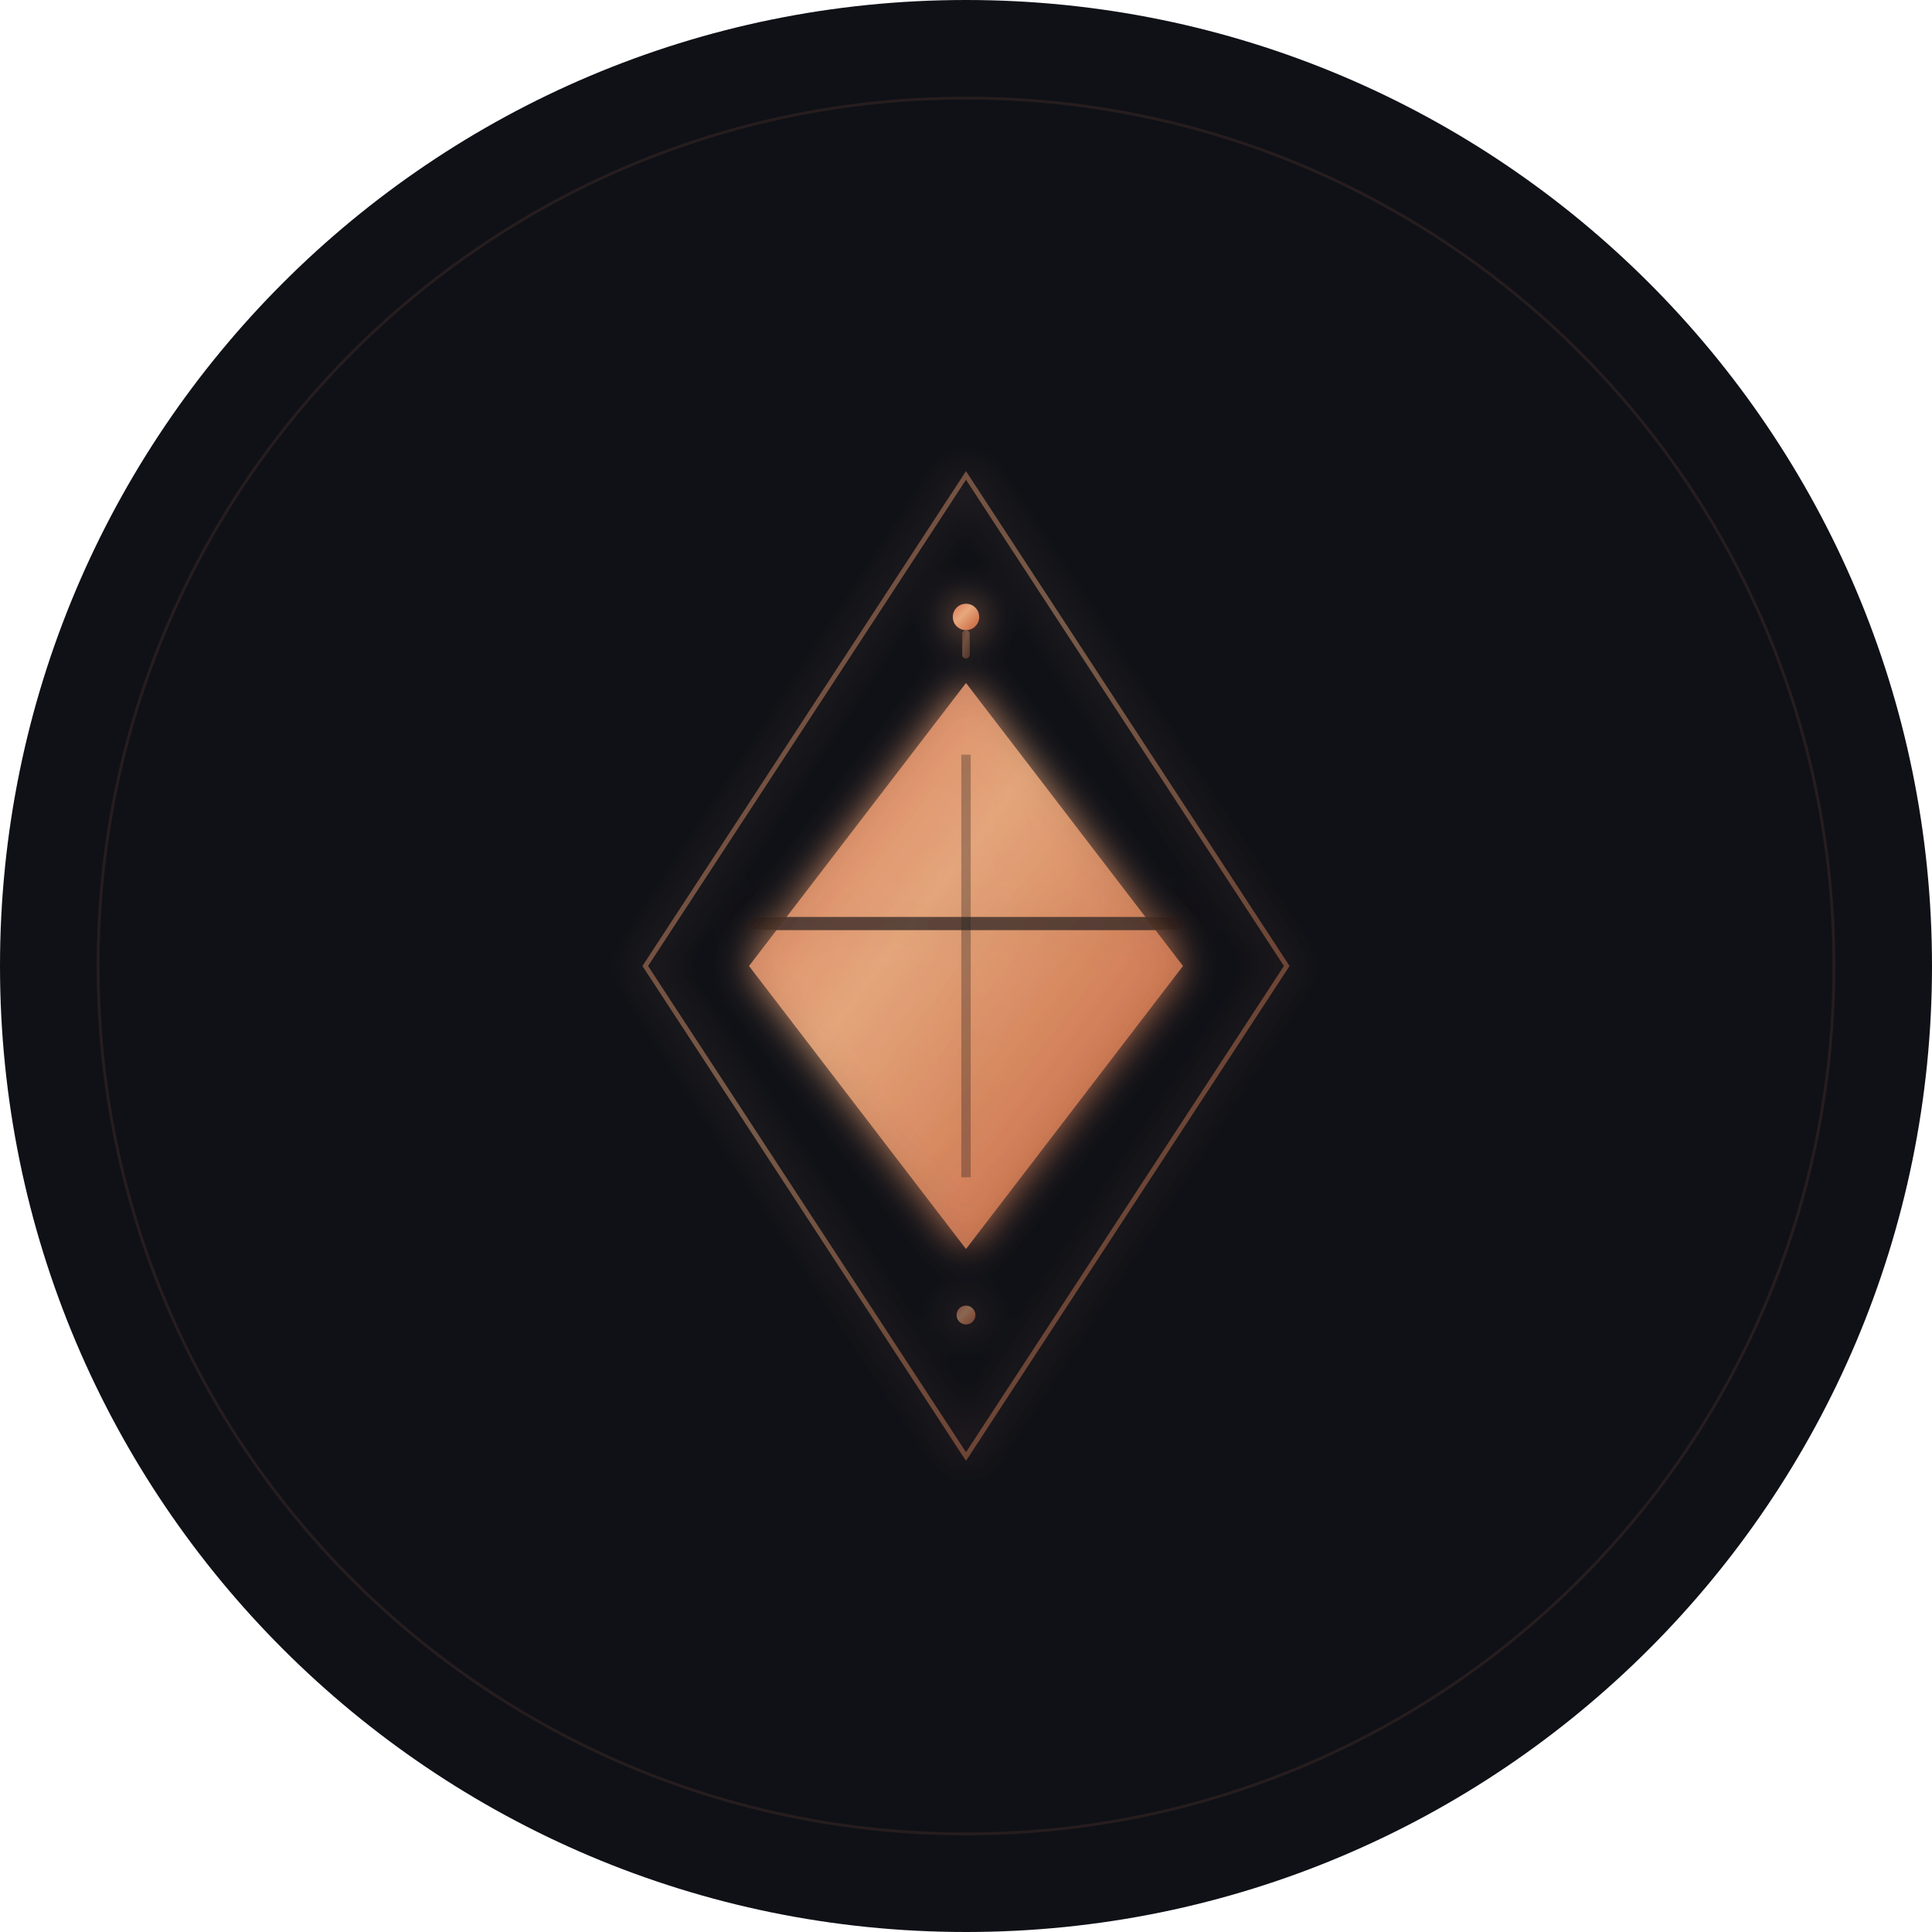
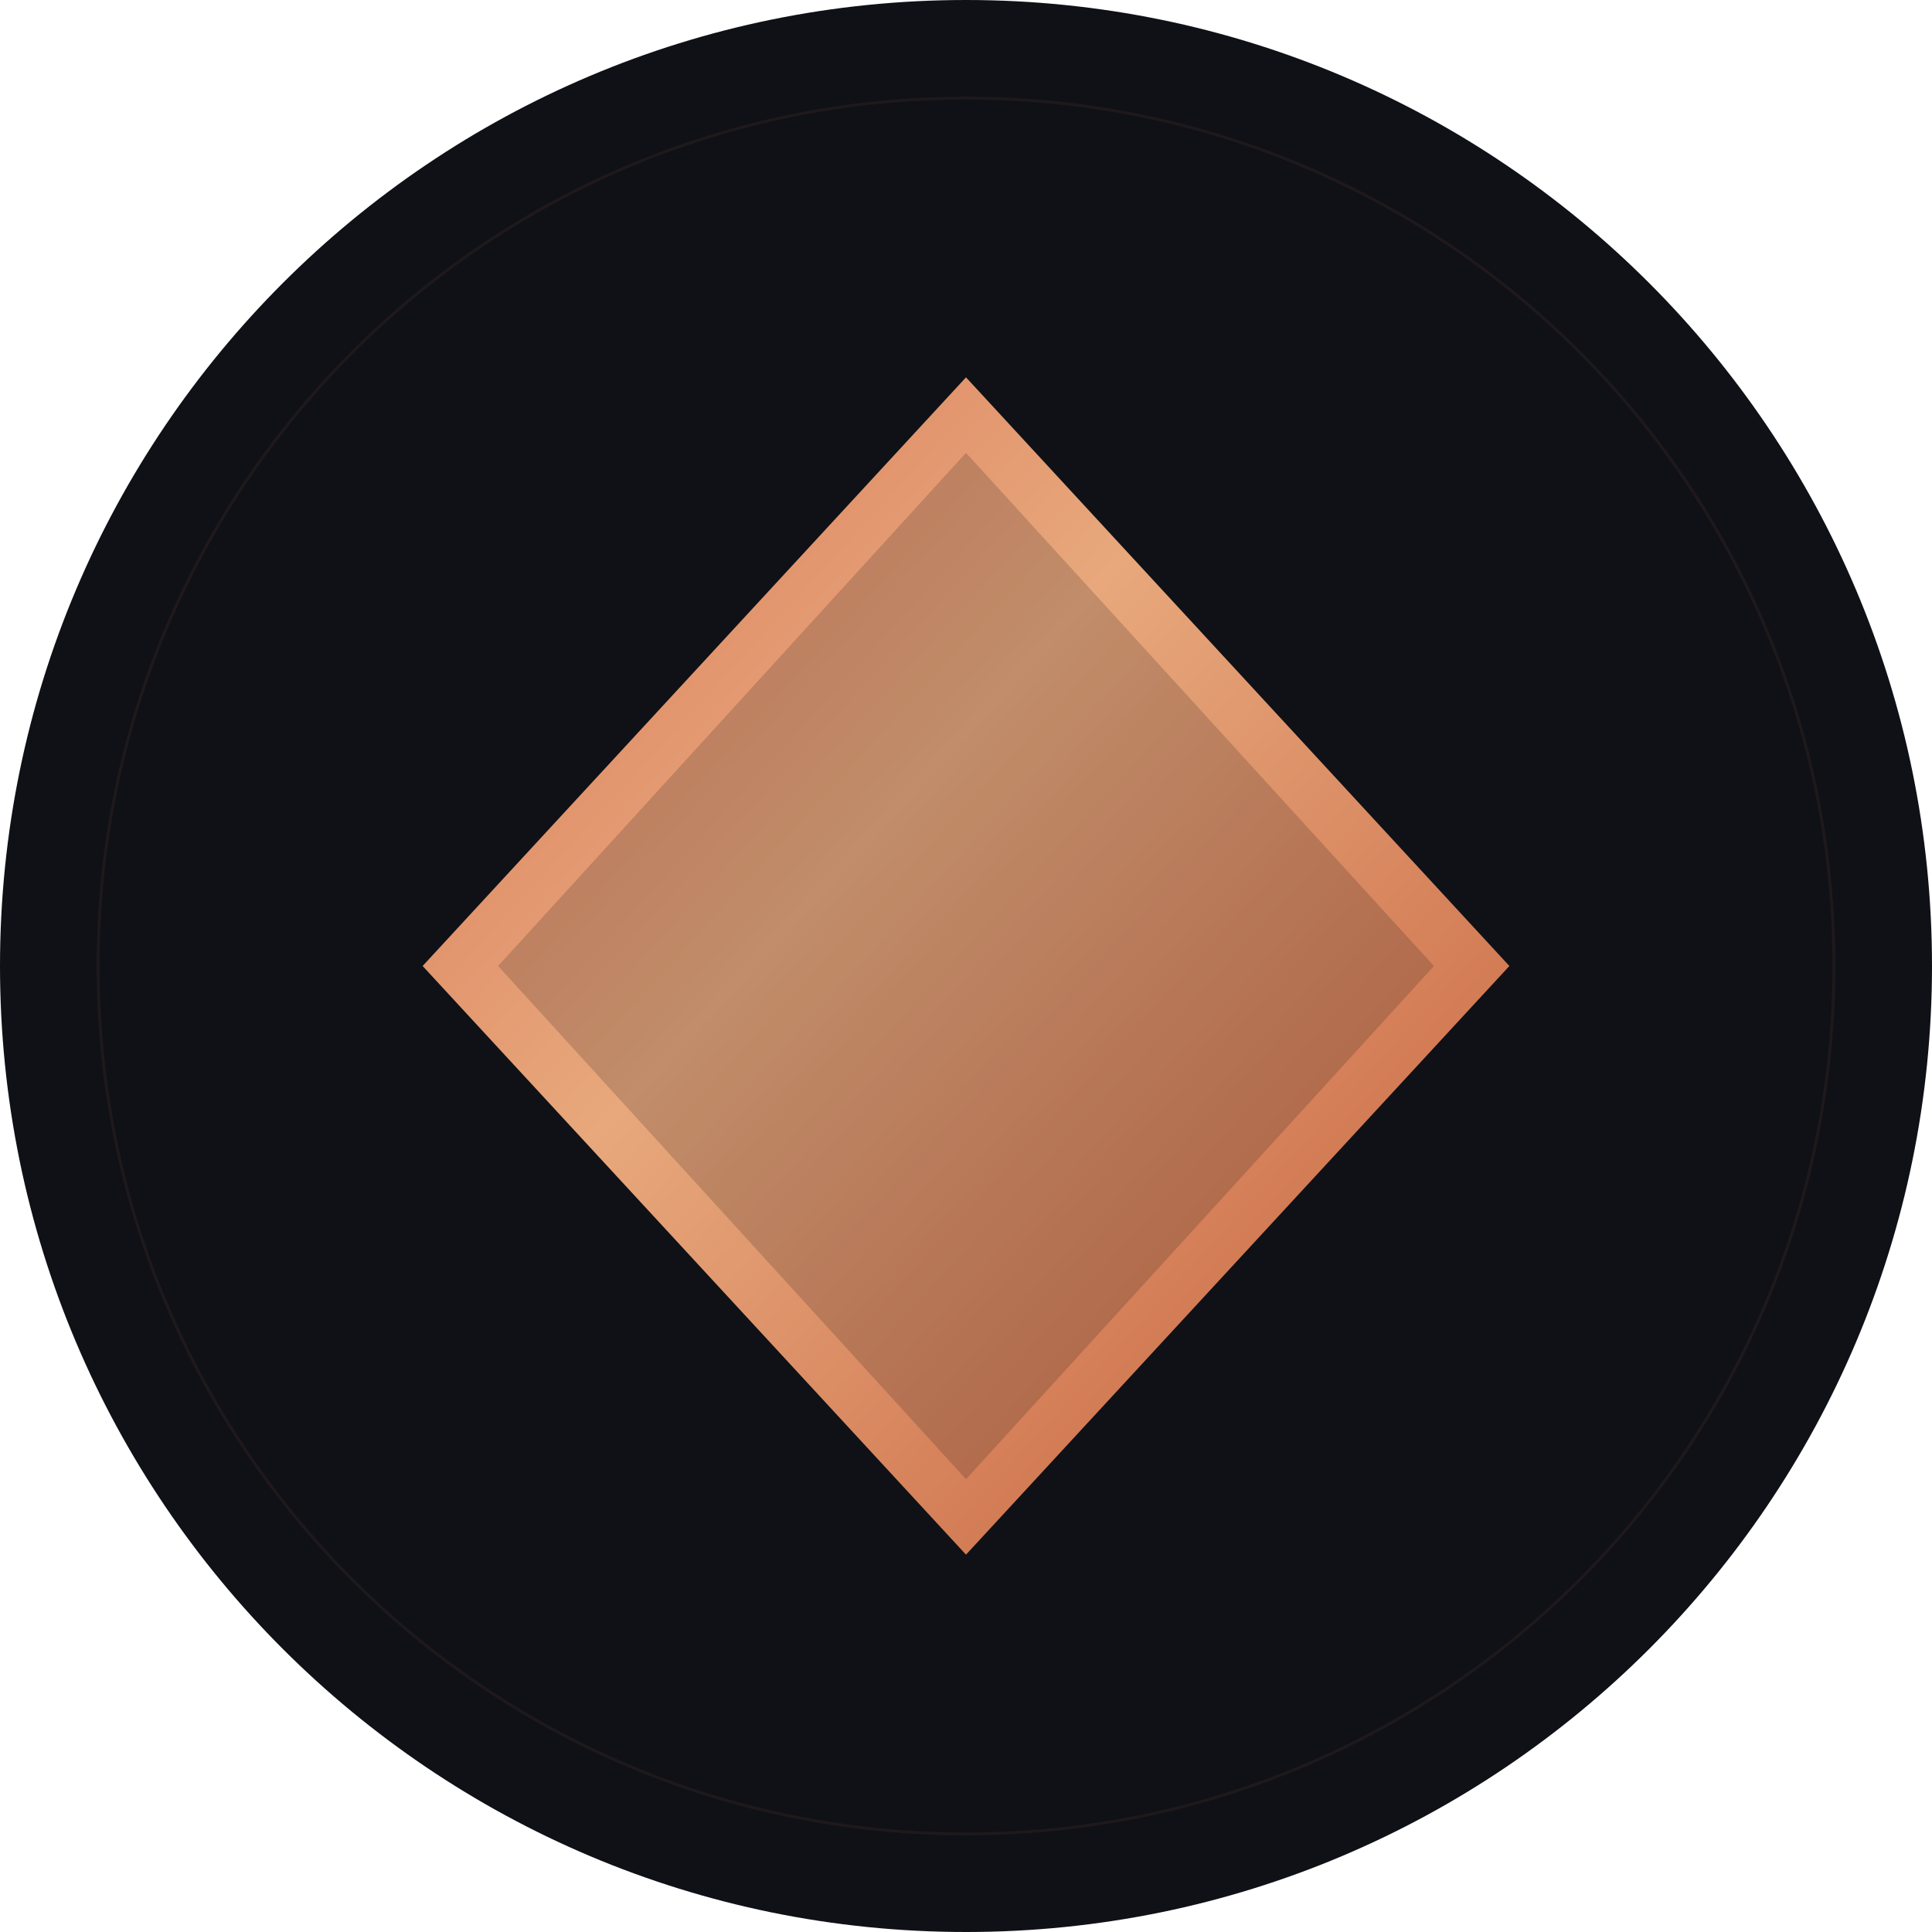
<svg xmlns="http://www.w3.org/2000/svg" width="1024" height="1024" viewBox="0 0 1024 1024" role="img" aria-label="tianxuan icon">
  <defs>
    <linearGradient id="tx-grad" x1="0%" y1="0%" x2="100%" y2="100%">
      <stop offset="0%" stop-color="#d97757" />
      <stop offset="40%" stop-color="#e8a87c" />
      <stop offset="100%" stop-color="#c45d3a" />
    </linearGradient>
-     <filter id="glow" x="-20%" y="-20%" width="140%" height="140%">
-       <feGaussianBlur stdDeviation="10" result="blur" />
-       <feMerge>
-         <feMergeNode in="blur" />
-         <feMergeNode in="SourceGraphic" />
-       </feMerge>
-     </filter>
  </defs>
  <circle cx="512" cy="512" r="512" fill="#0f1117" />
-   <circle cx="512" cy="512" r="460" fill="none" stroke="#d97757" stroke-width="1.5" opacity="0.12" />
-   <g transform="translate(512, 512)" filter="url(#glow)">
-     <polygon points="0,-260 170,0 0,260 -170,0" fill="none" stroke="url(#tx-grad)" stroke-width="2.5" opacity="0.45" />
-     <polygon points="0,-150 115,0 0,150 -115,0" fill="url(#tx-grad)" opacity="0.88" />
-     <rect x="-115" y="-26" width="230" height="7" rx="3.5" fill="#0f1117" opacity="0.65" />
-     <line x1="0" y1="-112" x2="0" y2="112" stroke="#0f1117" stroke-width="5" opacity="0.3" />
-     <circle cx="0" cy="-185" r="7" fill="url(#tx-grad)" />
-     <rect x="-2" y="-178" width="4" height="15" rx="2" fill="url(#tx-grad)" opacity="0.35" />
-     <circle cx="0" cy="185" r="5" fill="url(#tx-grad)" opacity="0.55" />
-   </g>
+   <circle cx="512" cy="512" r="460" fill="none" stroke="#d97757" stroke-width="1.5" opacity="0.08" />
+   <polygon points="512,200 800,512 512,824 224,512" fill="url(#tx-grad)" />
+   <polygon points="512,240 760,512 512,784 264,512" fill="#0f1117" opacity="0.18" />
</svg>
